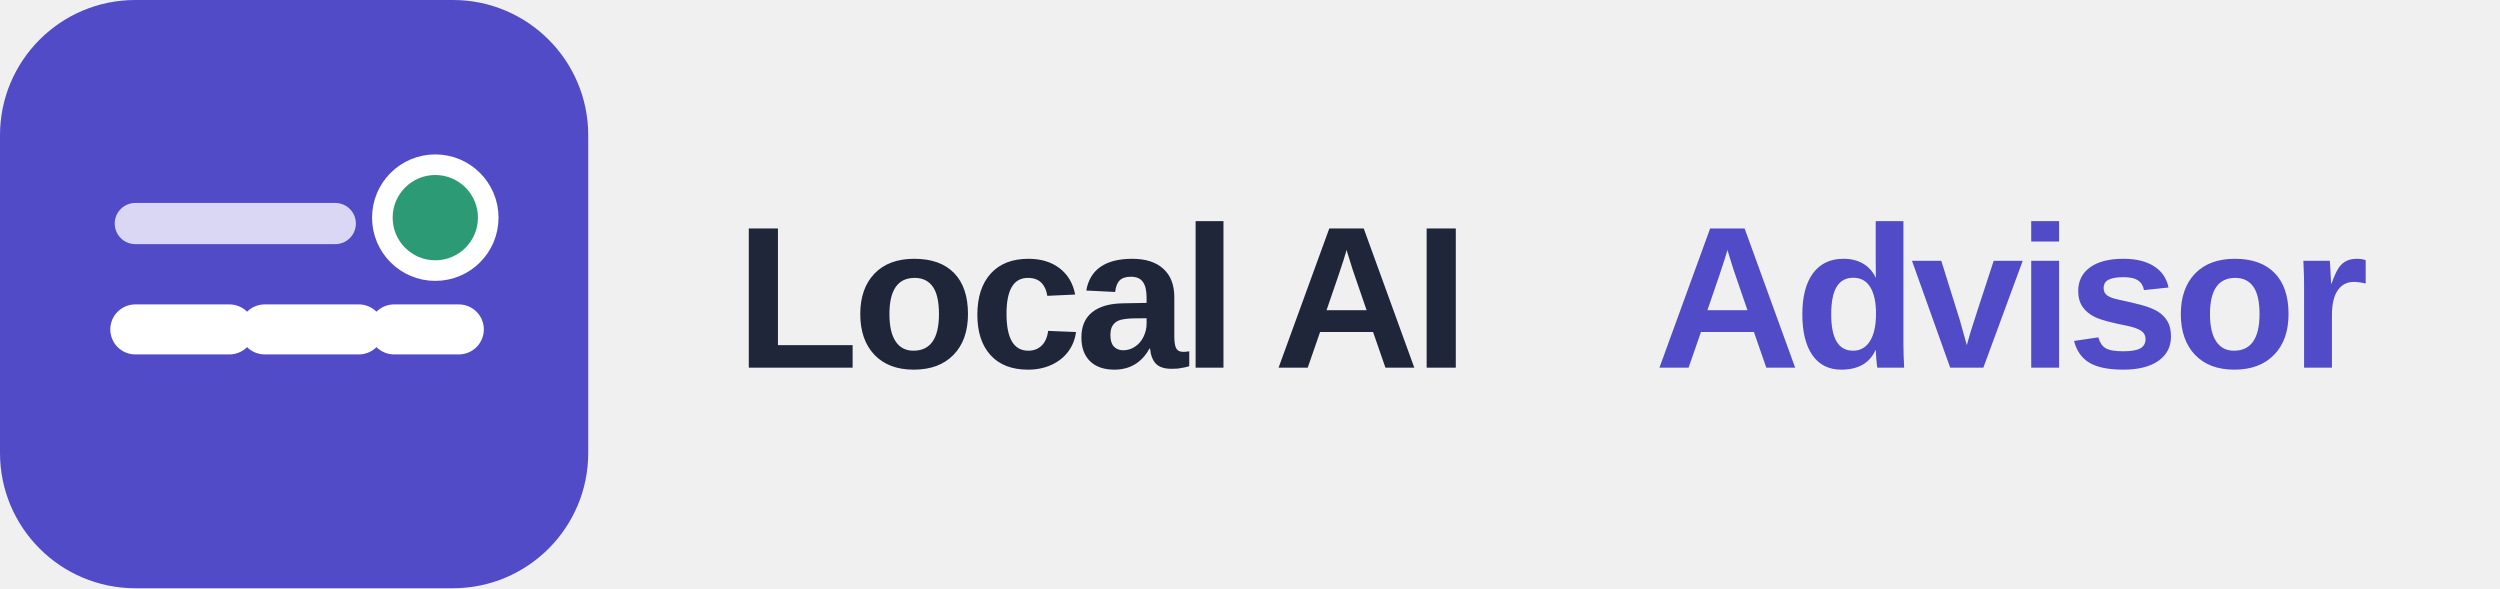
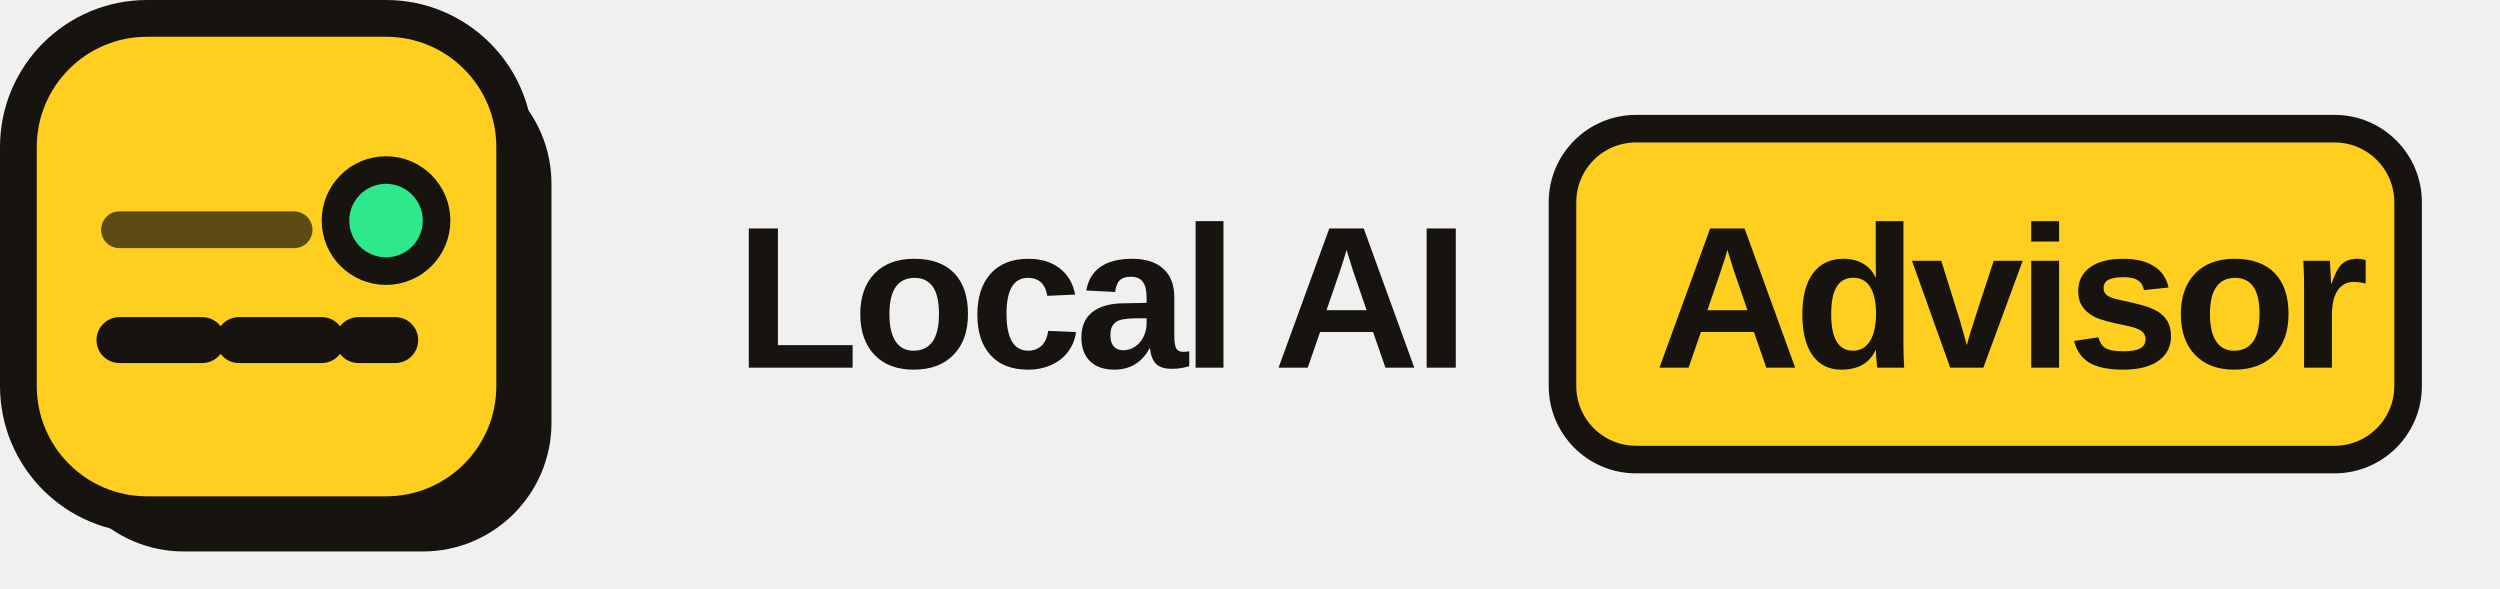
<svg xmlns="http://www.w3.org/2000/svg" width="272" height="64" viewBox="0 0 272 64" role="img" aria-label="Local AI Advisor logo">
-   <rect width="64" height="64" rx="14.72" fill="#514BC8" />
-   <path d="M14.72 35.84h10.24m3.84 0h10.24m3.84 0h7.04" stroke="white" stroke-width="5.44" stroke-linecap="round" />
-   <path d="M14.72 24.32h21.76" stroke="white" stroke-opacity=".78" stroke-width="4.48" stroke-linecap="round" />
-   <circle cx="47.36" cy="23.68" r="5.76" fill="#2C9B75" stroke="white" stroke-width="2.24" />
-   <text x="80" y="40" fill="#20263A" font-family="Arial,Helvetica,sans-serif" font-size="22" font-weight="700" letter-spacing="-.7">Local AI</text>
-   <text x="180" y="40" fill="#514BC8" font-family="Arial,Helvetica,sans-serif" font-size="22" font-weight="700" letter-spacing="-.7">Advisor</text>
+   <rect x="6" y="6" width="54" height="54" rx="14" fill="#171410" />
+   <rect x="2" y="2" width="54" height="54" rx="14" fill="#FFCF1F" stroke="#171410" stroke-width="4" />
+   <path d="M13 37h9m4 0h9m4 0h4" stroke="#171410" stroke-width="5" stroke-linecap="round" />
+   <path d="M13 25h19" stroke="#171410" stroke-opacity=".7" stroke-width="4" stroke-linecap="round" />
+   <circle cx="42" cy="24" r="5.5" fill="#2EE88C" stroke="#171410" stroke-width="3" />
+   <rect x="170" y="14" width="92" height="36" rx="8" fill="#FFCF1F" stroke="#171410" stroke-width="3" />
+   <text x="80" y="40" fill="#171410" font-family="Arial,Helvetica,sans-serif" font-size="22" font-weight="800" letter-spacing="-.7">Local AI</text>
+   <text x="180" y="40" fill="#171410" font-family="Arial,Helvetica,sans-serif" font-size="22" font-weight="800" letter-spacing="-.7">Advisor</text>
</svg>
